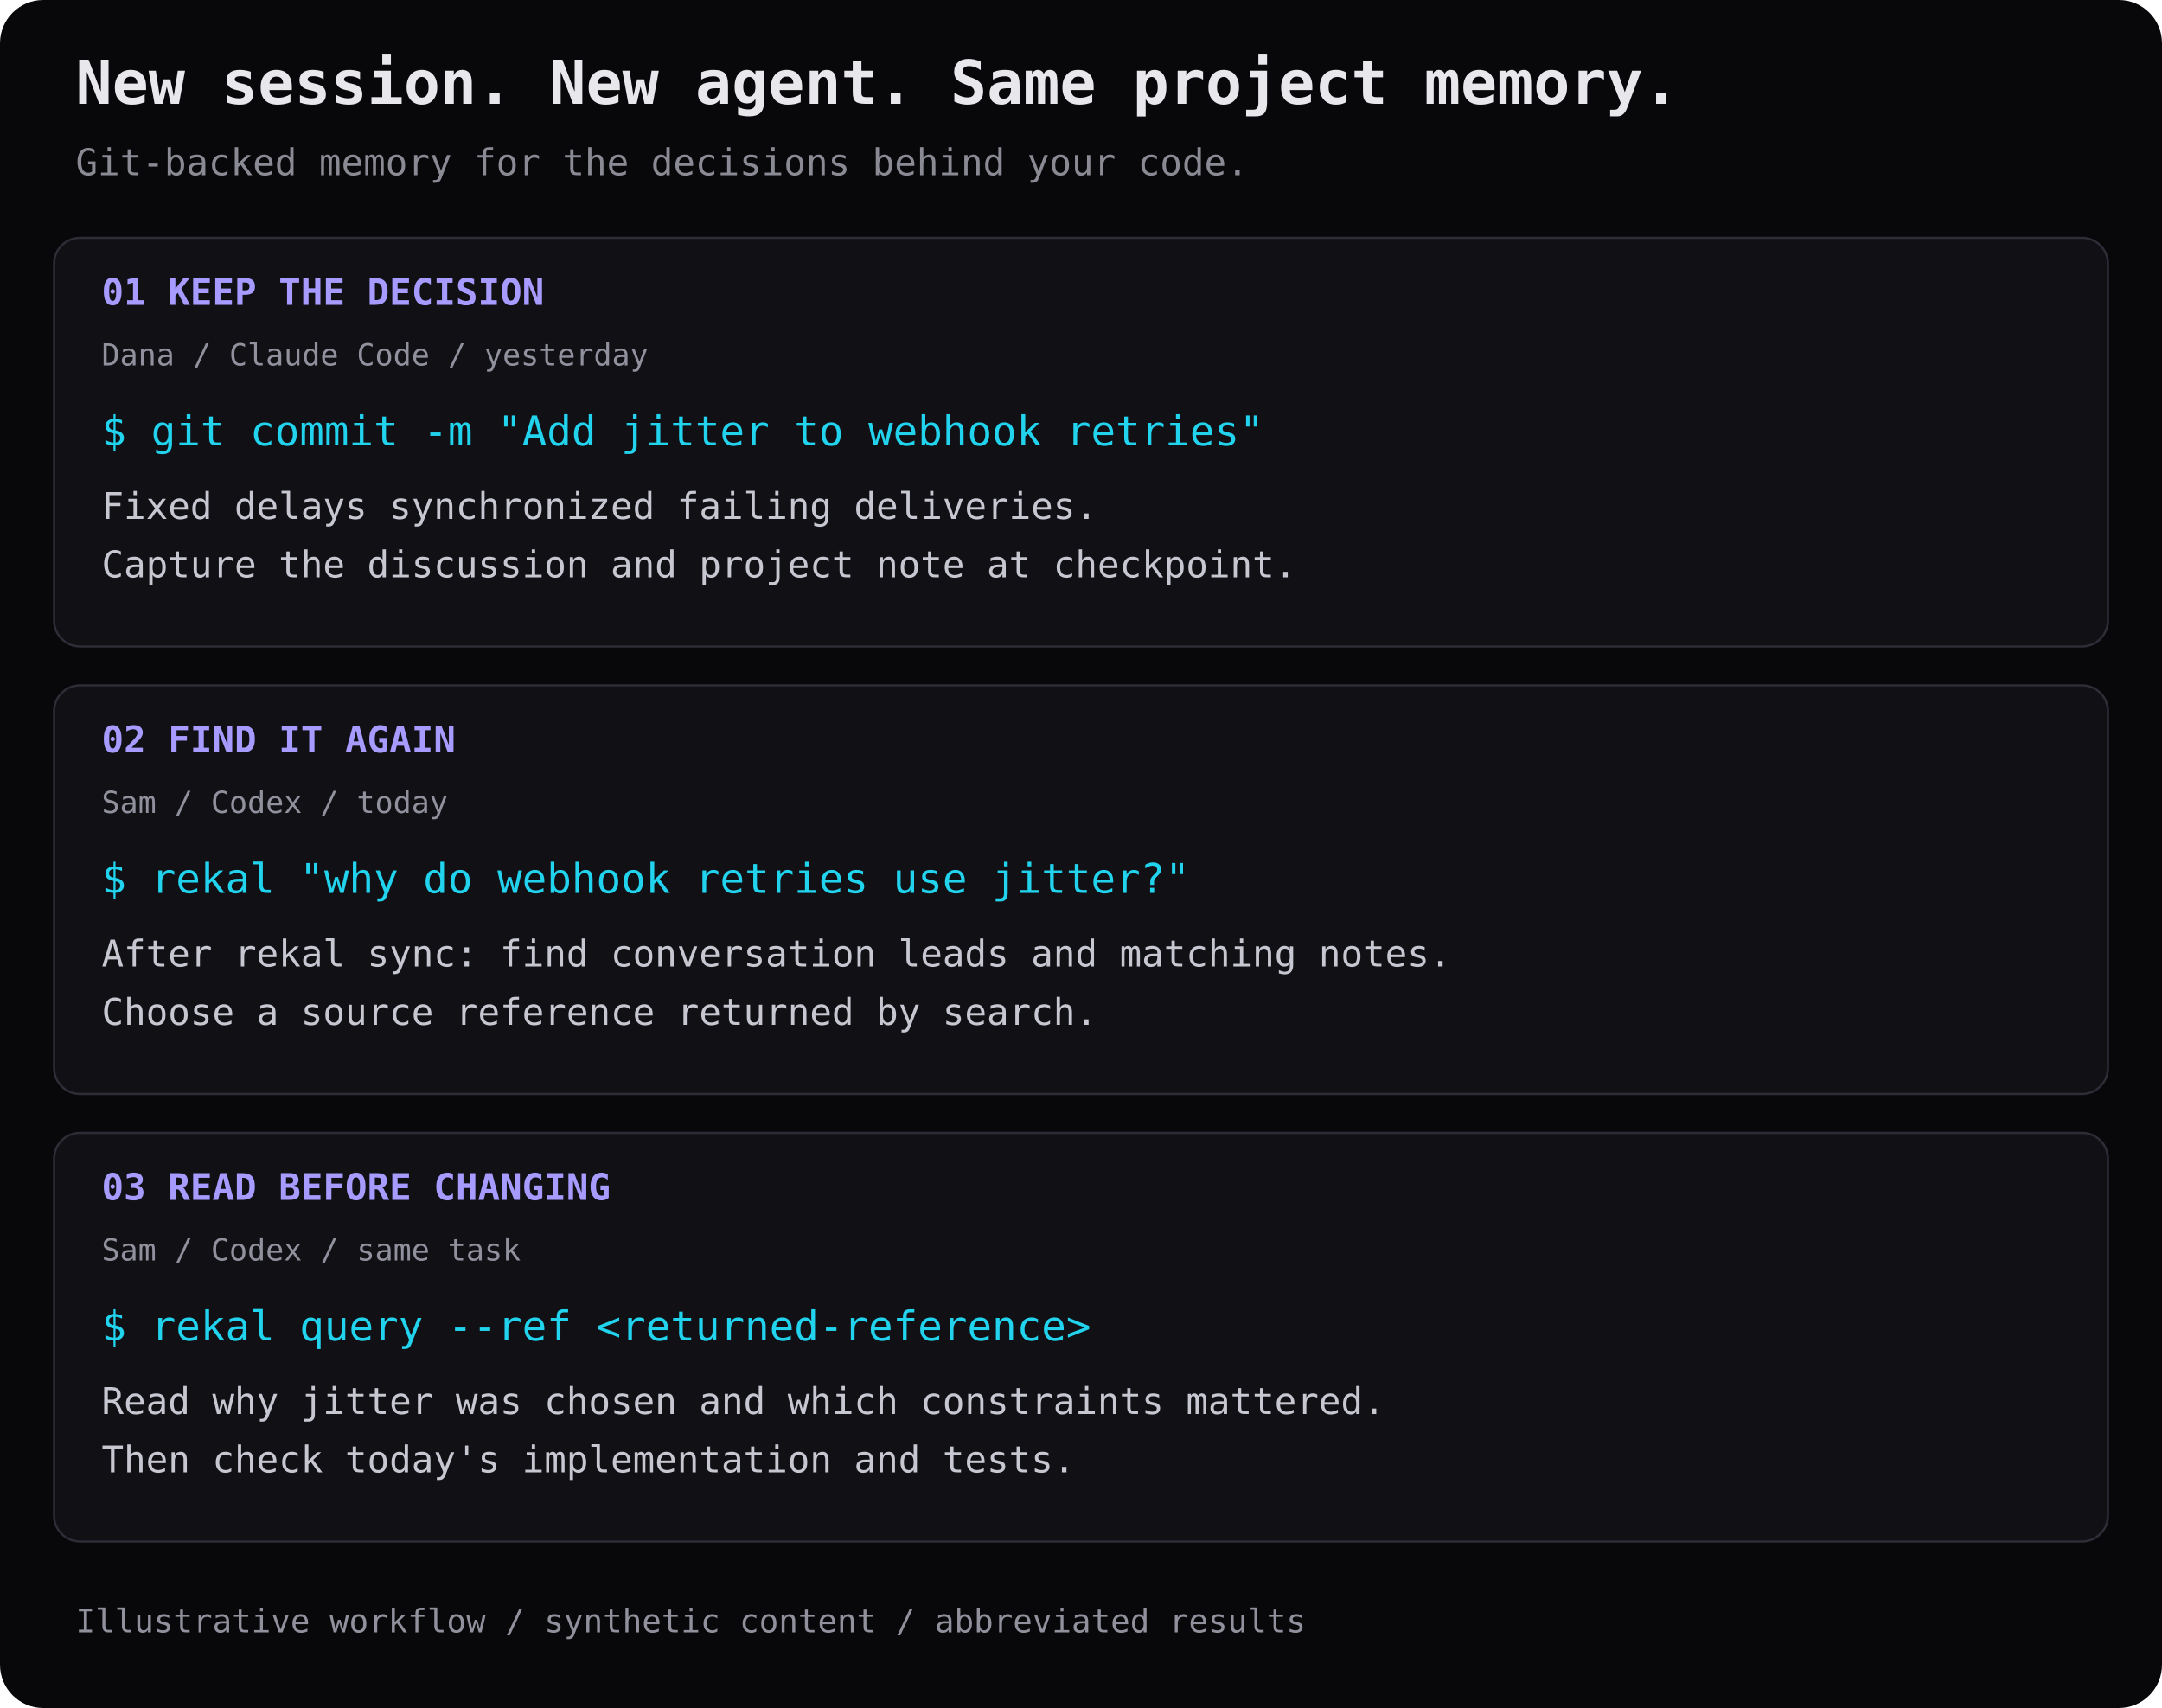
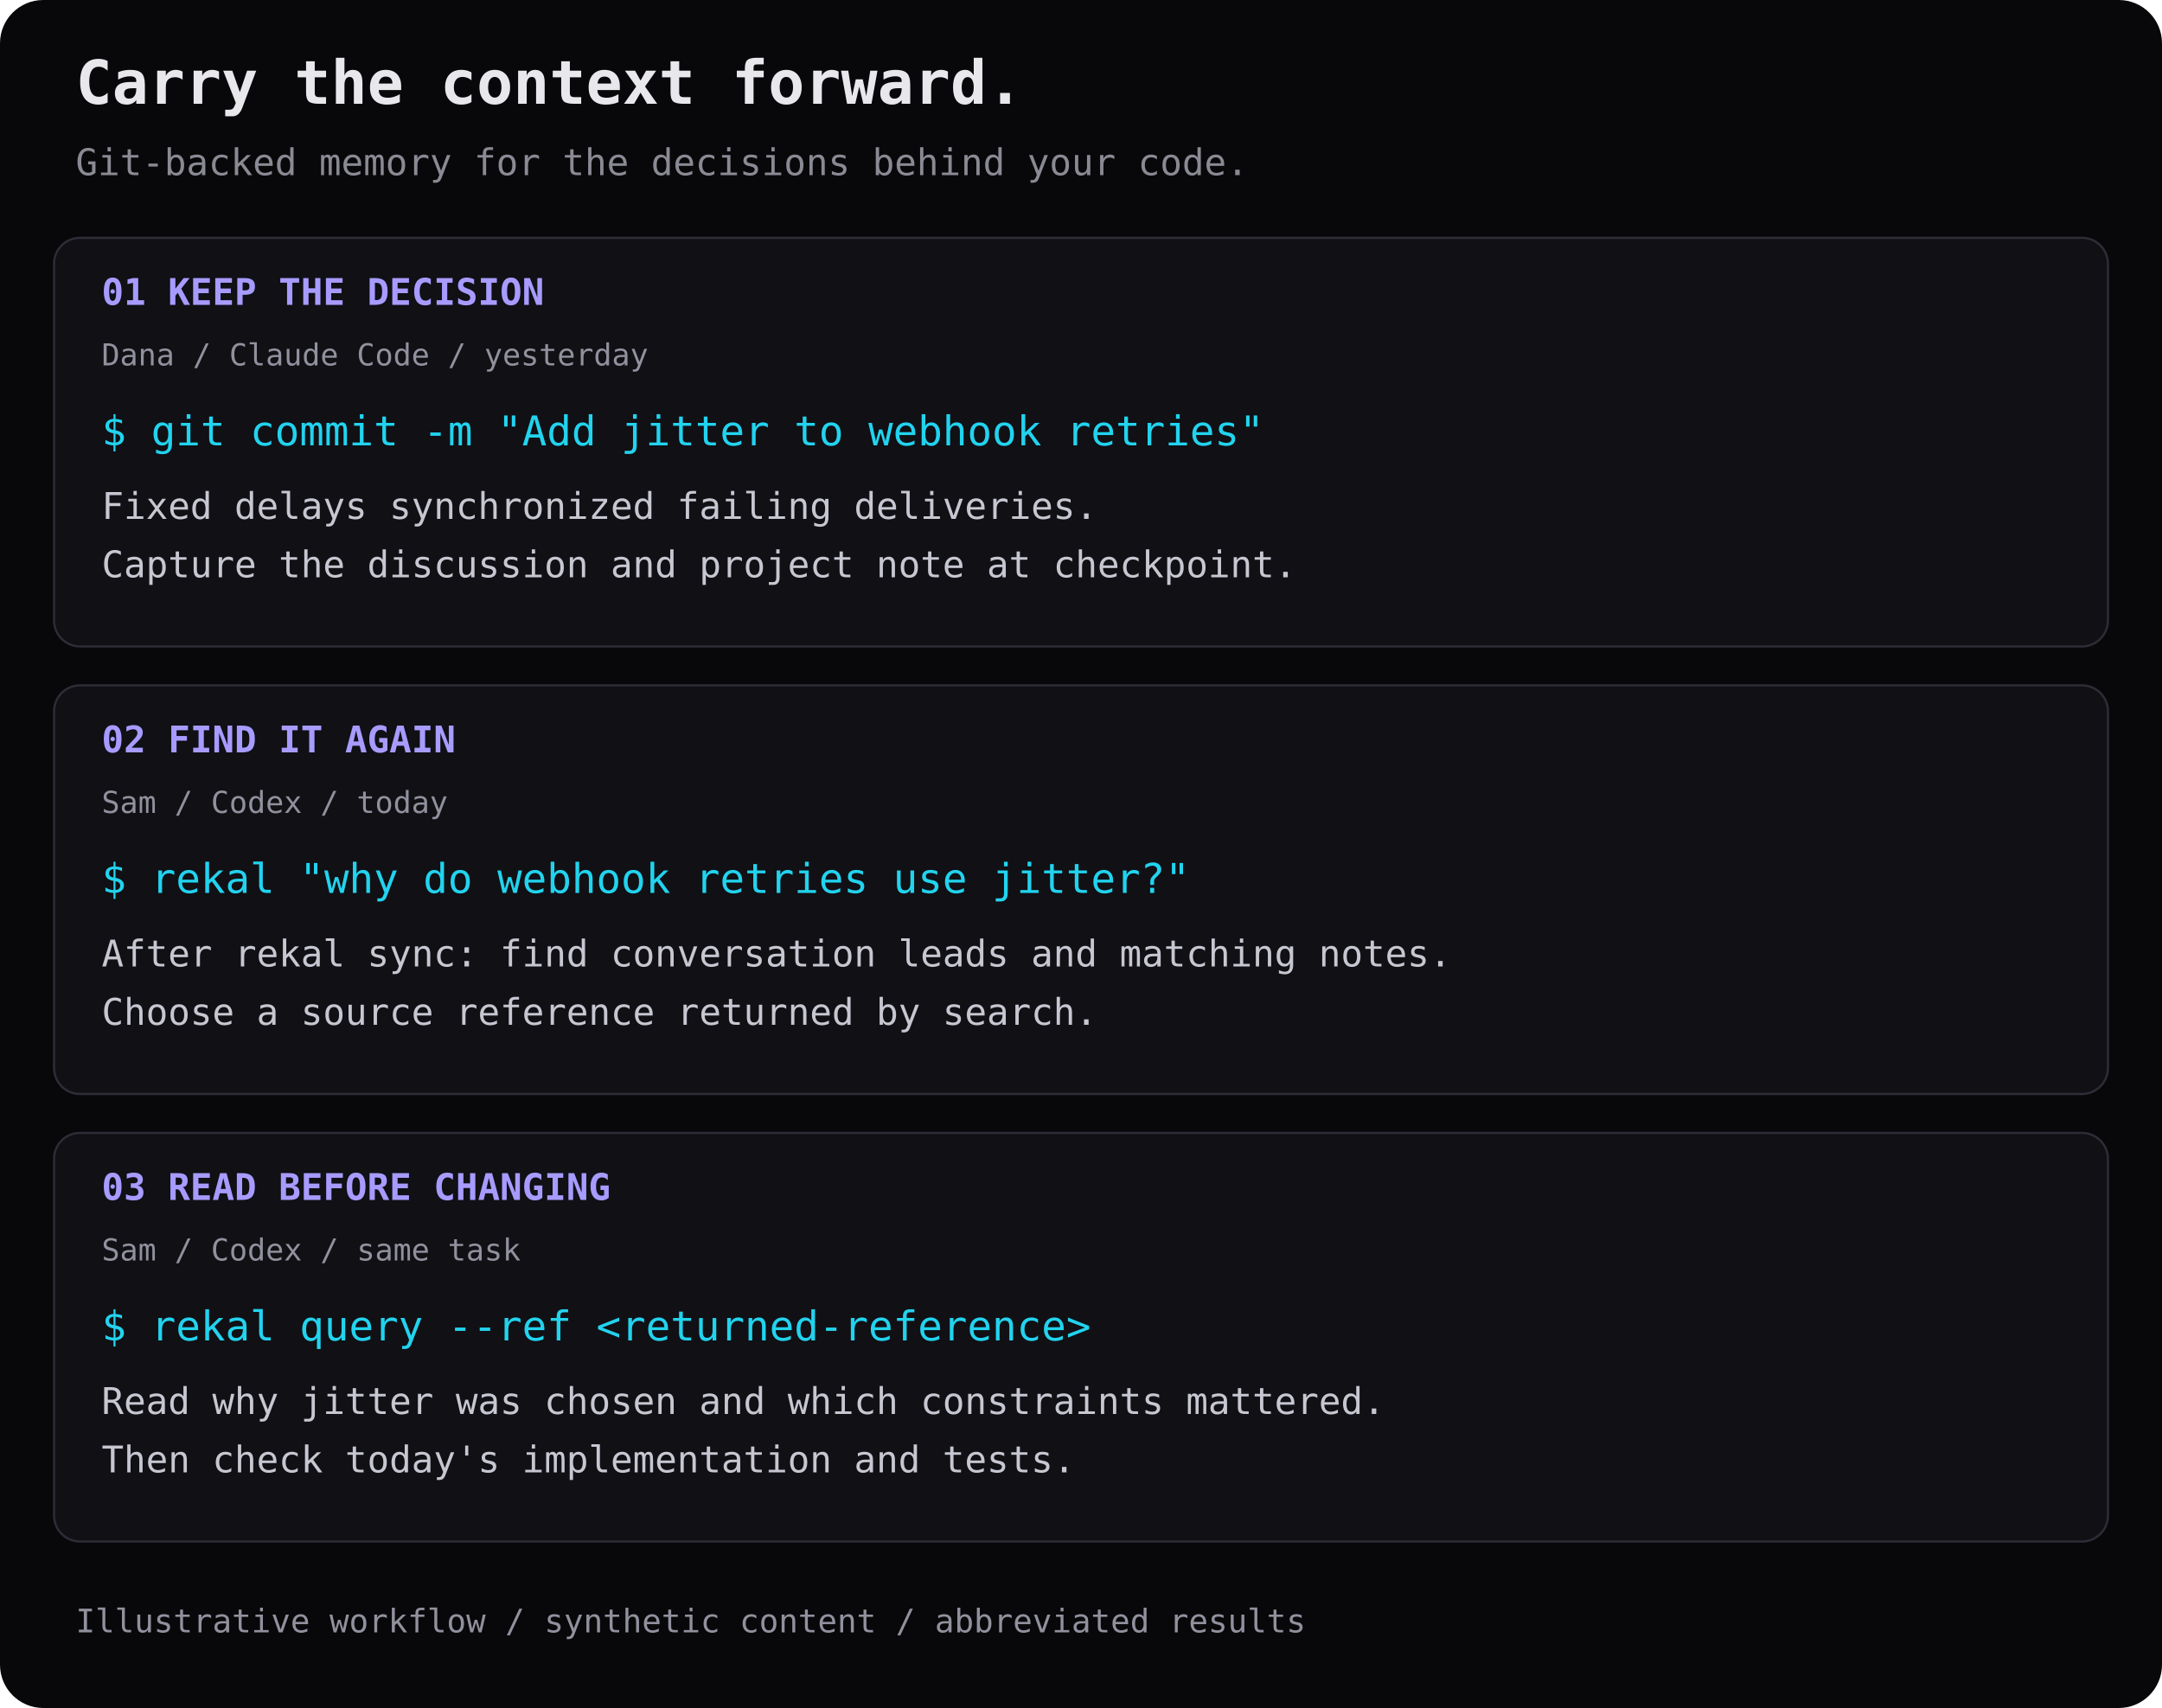
<svg xmlns="http://www.w3.org/2000/svg" width="1000" height="790" viewBox="0 0 1000 790" role="img" aria-labelledby="title desc">
  <rect width="1000" height="790" rx="20" fill="#08080a" />
-   <text x="35" y="48" fill="#e8e8ec" font-size="28" font-weight="700" font-family="ui-monospace,Menlo,Consolas,monospace">New session. New agent. Same project memory.</text>
+   <text x="35" y="48" fill="#e8e8ec" font-size="28" font-weight="700" font-family="ui-monospace,Menlo,Consolas,monospace">Carry the context forward.</text>
  <text x="35" y="81" fill="#8a8a94" font-size="17" font-weight="400" font-family="ui-monospace,Menlo,Consolas,monospace">Git-backed memory for the decisions behind your code.</text>
  <rect x="25" y="110" width="950" height="189" rx="12" fill="#101015" stroke="#2d2d38" />
  <text x="47" y="141" fill="#a79bff" font-size="17" font-weight="700" font-family="ui-monospace,Menlo,Consolas,monospace">01  KEEP THE DECISION</text>
  <text x="47" y="169" fill="#91919e" font-size="14" font-weight="400" font-family="ui-monospace,Menlo,Consolas,monospace">Dana / Claude Code / yesterday</text>
  <text x="47" y="206" fill="#22d3ee" font-size="19" font-weight="400" font-family="ui-monospace,Menlo,Consolas,monospace">$ git commit -m "Add jitter to webhook retries"</text>
  <text x="47" y="240" fill="#c7c7d1" font-size="17" font-weight="400" font-family="ui-monospace,Menlo,Consolas,monospace">Fixed delays synchronized failing deliveries.</text>
  <text x="47" y="267" fill="#c7c7d1" font-size="17" font-weight="400" font-family="ui-monospace,Menlo,Consolas,monospace">Capture the discussion and project note at checkpoint.</text>
  <rect x="25" y="317" width="950" height="189" rx="12" fill="#101015" stroke="#2d2d38" />
  <text x="47" y="348" fill="#a79bff" font-size="17" font-weight="700" font-family="ui-monospace,Menlo,Consolas,monospace">02  FIND IT AGAIN</text>
  <text x="47" y="376" fill="#91919e" font-size="14" font-weight="400" font-family="ui-monospace,Menlo,Consolas,monospace">Sam / Codex / today</text>
  <text x="47" y="413" fill="#22d3ee" font-size="19" font-weight="400" font-family="ui-monospace,Menlo,Consolas,monospace">$ rekal "why do webhook retries use jitter?"</text>
  <text x="47" y="447" fill="#c7c7d1" font-size="17" font-weight="400" font-family="ui-monospace,Menlo,Consolas,monospace">After rekal sync: find conversation leads and matching notes.</text>
  <text x="47" y="474" fill="#c7c7d1" font-size="17" font-weight="400" font-family="ui-monospace,Menlo,Consolas,monospace">Choose a source reference returned by search.</text>
  <rect x="25" y="524" width="950" height="189" rx="12" fill="#101015" stroke="#2d2d38" />
  <text x="47" y="555" fill="#a79bff" font-size="17" font-weight="700" font-family="ui-monospace,Menlo,Consolas,monospace">03  READ BEFORE CHANGING</text>
  <text x="47" y="583" fill="#91919e" font-size="14" font-weight="400" font-family="ui-monospace,Menlo,Consolas,monospace">Sam / Codex / same task</text>
  <text x="47" y="620" fill="#22d3ee" font-size="19" font-weight="400" font-family="ui-monospace,Menlo,Consolas,monospace">$ rekal query --ref &lt;returned-reference&gt;</text>
  <text x="47" y="654" fill="#c7c7d1" font-size="17" font-weight="400" font-family="ui-monospace,Menlo,Consolas,monospace">Read why jitter was chosen and which constraints mattered.</text>
  <text x="47" y="681" fill="#c7c7d1" font-size="17" font-weight="400" font-family="ui-monospace,Menlo,Consolas,monospace">Then check today's implementation and tests.</text>
  <text x="35" y="755" fill="#91919e" font-size="15" font-weight="400" font-family="ui-monospace,Menlo,Consolas,monospace">Illustrative workflow / synthetic content / abbreviated results</text>
</svg>
